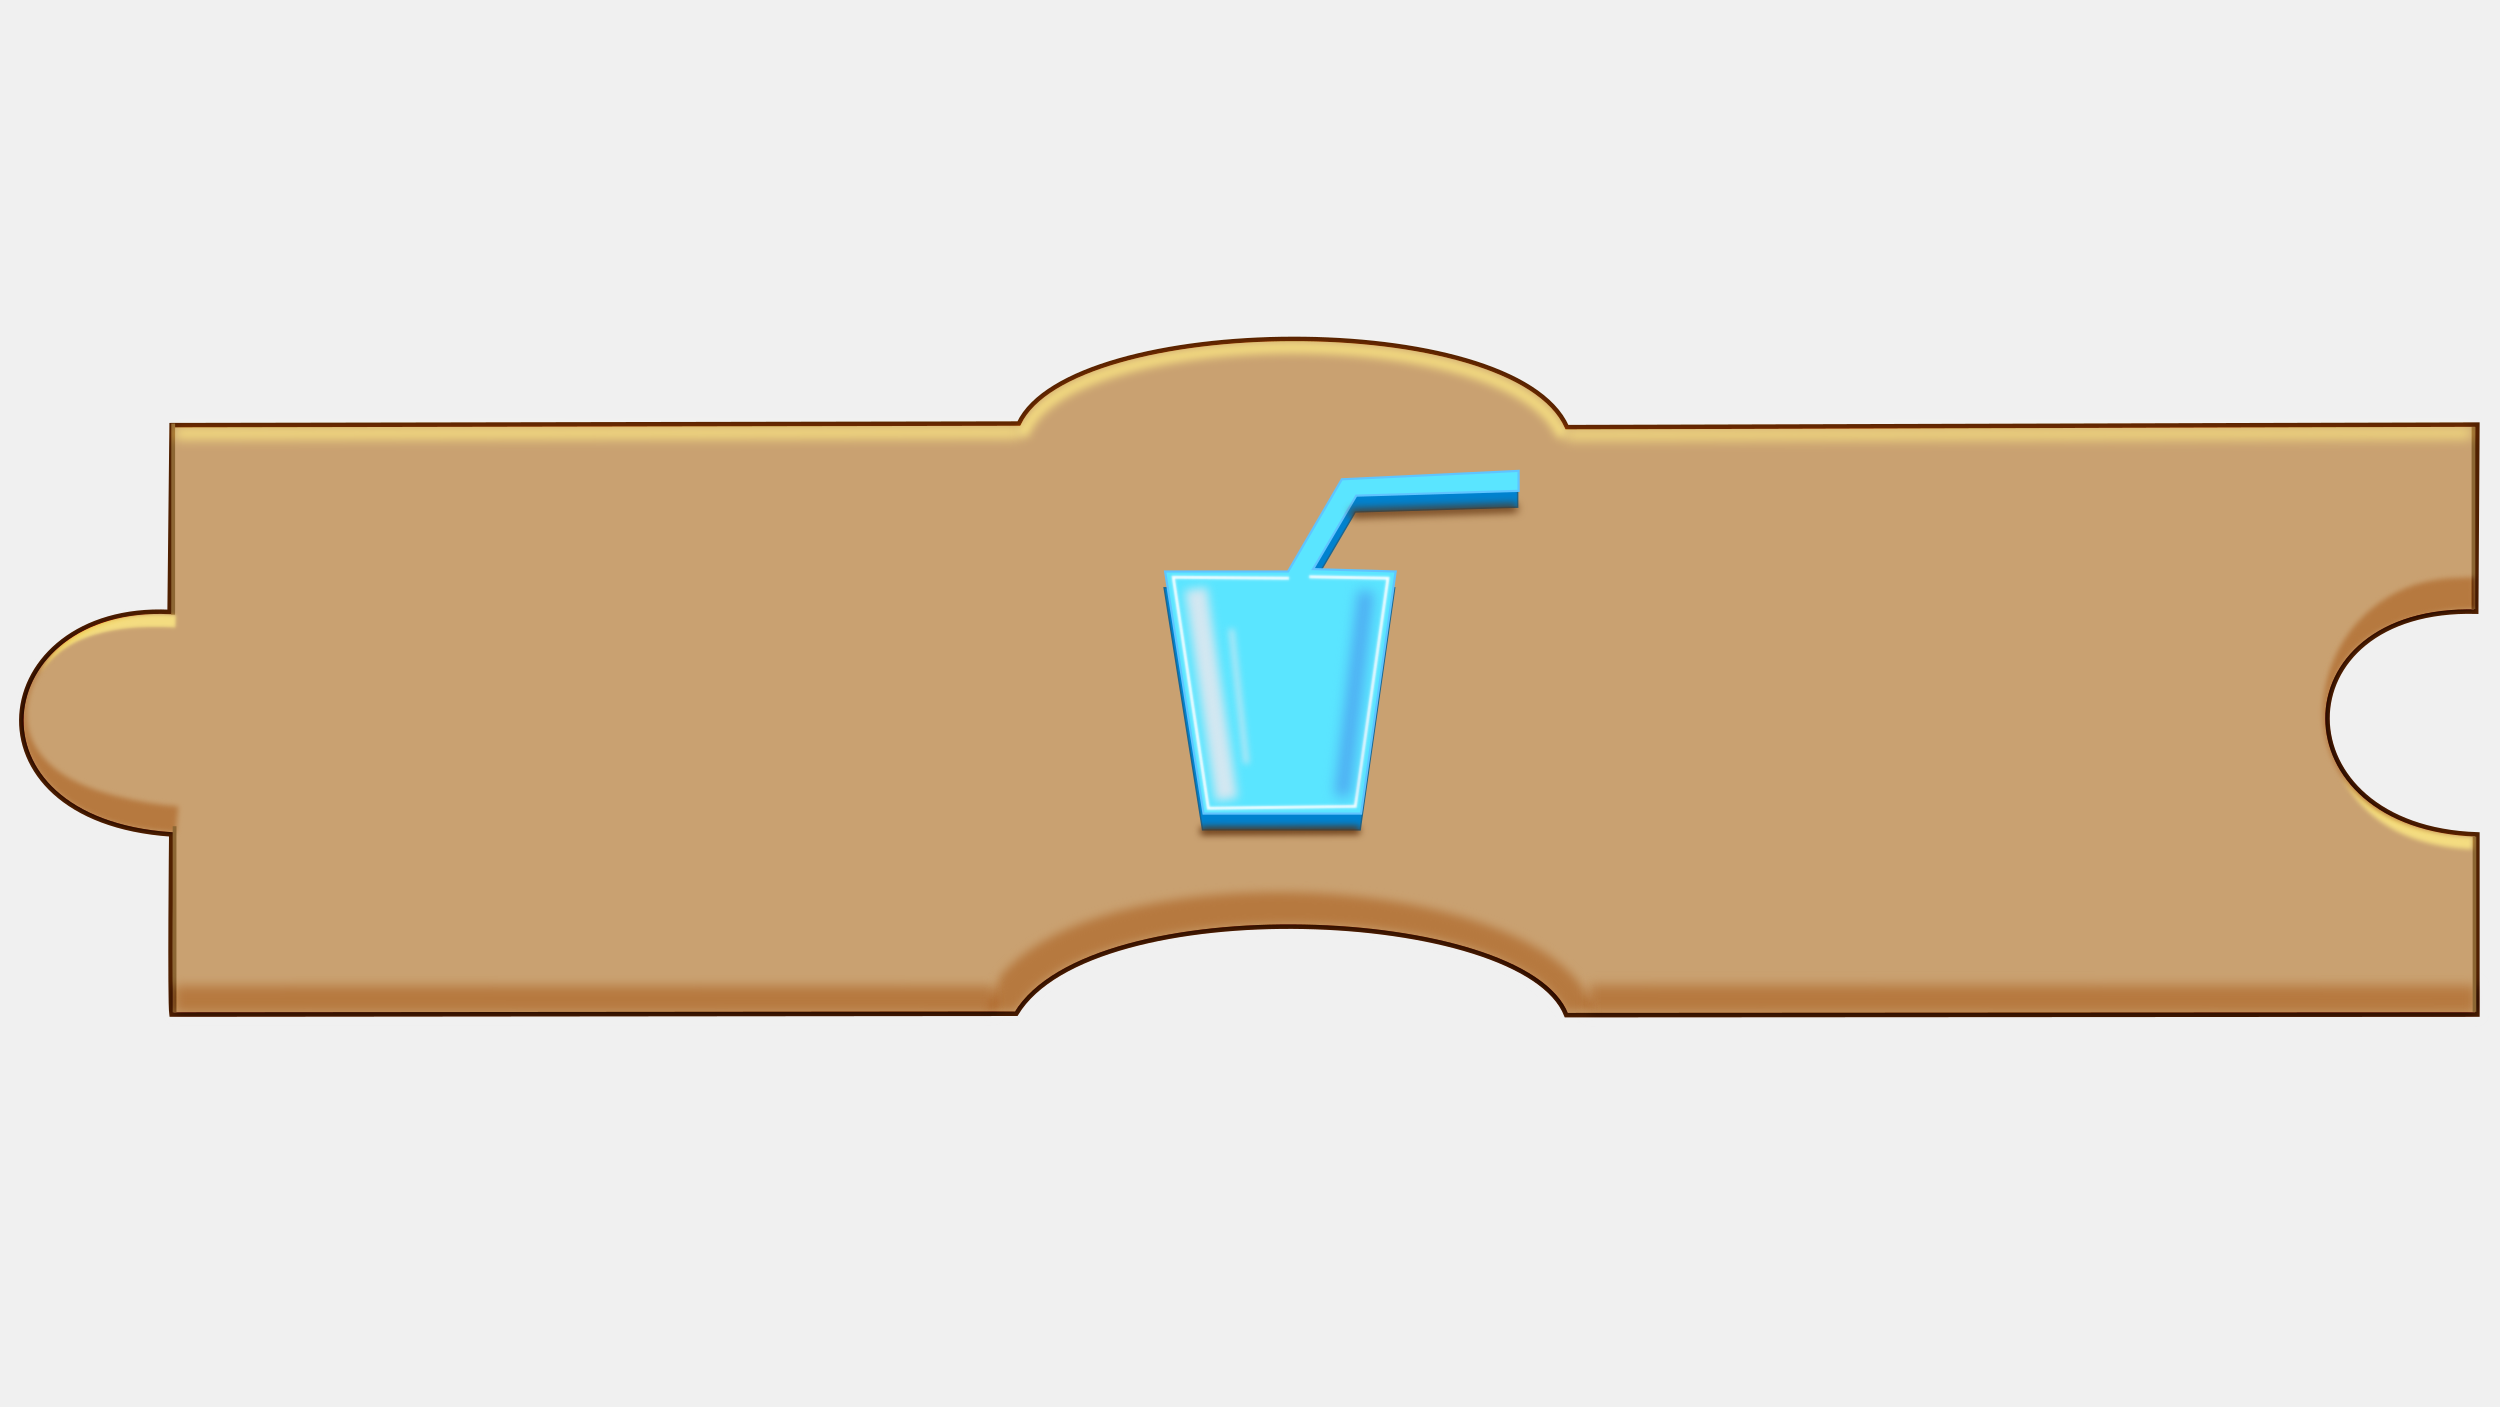
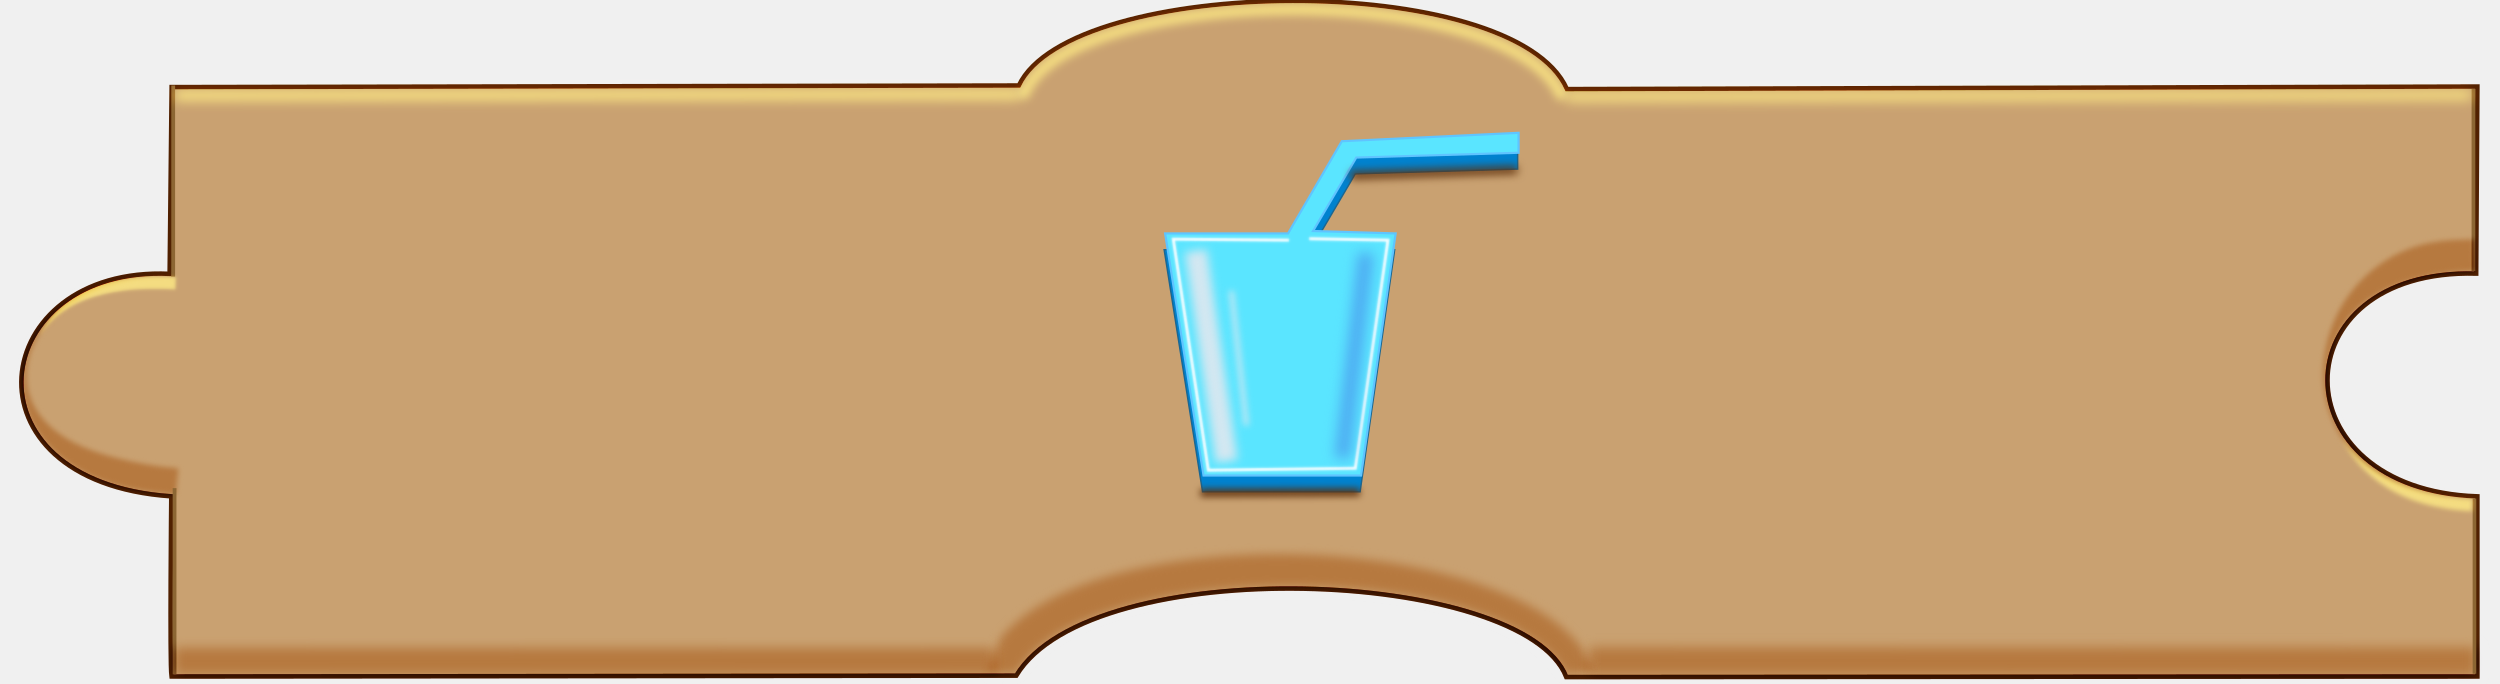
- <svg xmlns="http://www.w3.org/2000/svg" width="1280" height="720" viewBox="0 0 338.667 190.5" version="1.1" id="svg1" xml:space="preserve">
+ <svg xmlns="http://www.w3.org/2000/svg" width="1280" height="350" viewBox="0 92 338.667 0.2" version="1.1" id="svg1" xml:space="preserve">
  <defs id="defs1">
    <filter style="color-interpolation-filters:sRGB" id="filter1" x="-0.015" y="-17.048" width="1.031" height="35.097">
      <feGaussianBlur stdDeviation="2.772" id="feGaussianBlur1" />
    </filter>
    <filter style="color-interpolation-filters:sRGB" id="filter2" x="-0.028" y="-0.173" width="1.056" height="1.306">
      <feGaussianBlur stdDeviation="2.061" id="feGaussianBlur2" />
    </filter>
    <filter style="color-interpolation-filters:sRGB" id="filter3" x="-0.015" y="-11.419" width="1.031" height="23.837">
      <feGaussianBlur stdDeviation="2.973" id="feGaussianBlur3" />
    </filter>
    <filter style="color-interpolation-filters:sRGB" id="filter4" x="-0.015" y="-99.096" width="1.031" height="199.191">
      <feGaussianBlur stdDeviation="2.766" id="feGaussianBlur4" />
    </filter>
    <filter style="color-interpolation-filters:sRGB" id="filter5" x="-0.018" y="-0.092" width="1.037" height="1.184">
      <feGaussianBlur stdDeviation="2.358" id="feGaussianBlur5" />
    </filter>
    <filter style="color-interpolation-filters:sRGB" id="filter6" x="-0.015" y="-104.963" width="1.031" height="210.925">
      <feGaussianBlur stdDeviation="2.987" id="feGaussianBlur6" />
    </filter>
    <filter style="color-interpolation-filters:sRGB" id="filter7" x="-0.042" y="-0.024" width="1.083" height="1.049">
      <feGaussianBlur stdDeviation="1.344" id="feGaussianBlur7" />
    </filter>
    <filter style="color-interpolation-filters:sRGB" id="filter8" x="-0.037" y="-0.026" width="1.074" height="1.053">
      <feGaussianBlur stdDeviation="1.233" id="feGaussianBlur8" />
    </filter>
    <filter style="color-interpolation-filters:sRGB" id="filter9" x="-0.034" y="-0.079" width="1.069" height="1.158">
      <feGaussianBlur stdDeviation="1.004" id="feGaussianBlur9" />
    </filter>
    <filter style="color-interpolation-filters:sRGB" id="filter10" x="-0.037" y="-0.067" width="1.075" height="1.133">
      <feGaussianBlur stdDeviation="1.053" id="feGaussianBlur10" />
    </filter>
    <filter style="color-interpolation-filters:sRGB" id="filter11" x="-0.716" y="-0.06" width="2.432" height="1.12">
      <feGaussianBlur stdDeviation="2.357" id="feGaussianBlur11" />
    </filter>
    <filter style="color-interpolation-filters:sRGB" id="filter12" x="-0.644" y="-0.058" width="2.287" height="1.117">
      <feGaussianBlur stdDeviation="1.63" id="feGaussianBlur12" />
    </filter>
    <filter style="color-interpolation-filters:sRGB" id="filter13" x="-0.954" y="-0.079" width="2.909" height="1.158">
      <feGaussianBlur stdDeviation="3.275" id="feGaussianBlur13" />
    </filter>
    <filter style="color-interpolation-filters:sRGB" id="filter14" x="-0.025" y="-0.022" width="1.05" height="1.044">
      <feGaussianBlur stdDeviation="0.776" id="feGaussianBlur14" />
    </filter>
    <filter style="color-interpolation-filters:sRGB" id="filter22" x="-0.056" y="-18.608" width="1.112" height="38.216">
      <feGaussianBlur stdDeviation="1.903" id="feGaussianBlur22" />
    </filter>
    <filter style="color-interpolation-filters:sRGB" id="filter23" x="-0.061" y="-2.541" width="1.123" height="6.083">
      <feGaussianBlur stdDeviation="2.159" id="feGaussianBlur23" />
    </filter>
  </defs>
  <g id="layer1">
    <g id="g1" transform="matrix(0.2645835,0,0,0.2645835,9800.35,-3787.522)">
      <path style="fill:#c9a171;fill-opacity:1;stroke:#502000;stroke-width:2.309;stroke-dasharray:none;stroke-opacity:1" d="m -36238.381,14533.73 466.134,-1.309 -0.607,95.787 c -101.625,-2.63 -101.603,110.661 0.607,114.052 v 0 92.234 l -466.484,0.302 c -21.624,-55.783 -243.07,-64.651 -281.622,-0.72 l -432.497,0.422 c -1.017,-7.125 -0.127,-92.238 -0.127,-92.238 -109.958,-7.441 -94.208,-118.117 -0.852,-113.93 l 1.031,-95.618 433.765,-0.825 c 26.799,-56.722 253.433,-59.428 280.652,1.843 z" id="path7" />
      <path style="fill:#000000;stroke:#8c6633;stroke-width:1.954;stroke-dasharray:none;stroke-opacity:1" d="m -36951.995,14531.894 v 97.875" id="path11" />
      <path style="mix-blend-mode:color-burn;fill:#bdb3bd;fill-rule:nonzero;stroke:none;stroke-width:1.954;stroke-dasharray:none;stroke-opacity:1;filter:url(#filter8);fill-opacity:1" d="m -36952.176,14629.05 c -2.244,-0.06 -5.357,-0.06 -8.983,0.147 -3.659,0.212 -7.674,0.636 -11.903,1.393 -4.234,0.759 -8.426,1.808 -12.522,3.18 -4.092,1.369 -7.859,2.984 -11.309,4.78 -2.638,1.374 -5.262,2.923 -7.817,4.683 -5.989,4.126 -11.278,9.191 -15.251,15.173 -3.763,5.662 -6.093,11.782 -6.823,17.953 -0.547,4.63 -0.169,9.088 0.989,13.194 0.469,1.661 1.088,3.32 1.861,4.962 1.331,2.824 3.093,5.54 5.278,8.102 2.184,2.562 4.744,4.915 7.638,7.056 3.242,2.397 6.821,4.468 10.639,6.261 3.821,1.796 7.756,3.256 11.664,4.486 2.932,0.924 5.766,1.694 8.428,2.371 4.787,1.218 9.356,2.198 13.824,2.987 4.345,0.766 8.072,1.255 10.373,1.481 l 6.738,0.66 -1.321,13.475 -6.737,-0.66 c -2.481,-0.243 -6.548,-0.613 -11.326,-1.374 -4.838,-0.77 -10.085,-1.888 -15.311,-3.562 -2.94,-0.941 -6.07,-2.13 -9.256,-3.588 -4.255,-1.945 -8.484,-4.313 -12.475,-7.13 -3.996,-2.819 -7.604,-5.983 -10.727,-9.461 -2.789,-3.103 -5.104,-6.358 -6.965,-9.709 -1.859,-3.349 -3.216,-6.706 -4.169,-10.016 -0.553,-1.924 -0.966,-3.814 -1.264,-5.662 -0.735,-4.566 -0.803,-9.316 -0.03,-14.173 1.025,-6.46 3.49,-12.815 7.381,-18.709 4.108,-6.22 9.536,-11.523 15.747,-15.725 2.646,-1.79 5.374,-3.34 8.119,-4.662 3.591,-1.73 7.498,-3.236 11.705,-4.467 4.211,-1.232 8.498,-2.12 12.793,-2.712 4.291,-0.591 8.345,-0.852 12.018,-0.92 3.642,-0.07 6.756,0.06 8.996,0.186 z" id="path12" />
      <path style="fill:#000000;stroke:#8c6633;stroke-width:1.928;stroke-dasharray:none;stroke-opacity:1" d="m -36951.296,14738.05 v 95.308" id="path3" />
      <path style="mix-blend-mode:color-burn;fill:none;stroke:#bdb3bd;stroke-width:13.679;stroke-dasharray:none;stroke-opacity:1;filter:url(#filter4)" d="m -36950.982,14826.611 432,0.136" id="path4" transform="matrix(0.9701717,0,0,1.000266,-1102.381,-3.949467)" />
      <path style="mix-blend-mode:color-burn;fill:#bdb3bd;fill-opacity:1;fill-rule:nonzero;stroke:none;stroke-width:5.862;stroke-dasharray:none;stroke-opacity:1;filter:url(#filter5)" d="m -36515.15,14826.016 c 1.325,-1.61 3.573,-4.098 7.081,-6.974 3.571,-2.928 8.163,-6.026 14.08,-9.111 7.304,-3.81 15.51,-7.017 24.158,-9.699 2.675,-0.83 5.466,-1.63 8.372,-2.396 11.825,-3.119 25.149,-5.57 39.641,-7.196 14.474,-1.625 29.383,-2.345 44.095,-2.243 1.714,0 3.421,0.03 5.118,0.07 13.965,0.277 27.91,1.25 41.329,2.993 13.425,1.743 25.8,4.188 36.803,7.244 4.479,1.245 8.677,2.576 12.59,3.98 6.84,2.455 13.377,5.335 19.25,8.628 5.687,3.188 10.073,6.381 13.453,9.391 3.319,2.956 5.373,5.479 6.568,7.074 l 4.215,5.627 12.727,-1.546 -5.69,-12.511 c -0.808,-1.08 -1.907,-2.455 -3.329,-4.016 -1.429,-1.571 -3.149,-3.292 -5.222,-5.112 -4.224,-3.712 -9.45,-7.434 -15.914,-11.056 -6.662,-3.733 -13.858,-6.923 -21.213,-9.678 -4.214,-1.578 -8.692,-3.095 -13.437,-4.532 -11.647,-3.527 -24.609,-6.487 -38.605,-8.703 -13.982,-2.214 -28.523,-3.606 -43.066,-4.129 -1.769,-0.06 -3.549,-0.116 -5.336,-0.156 -15.325,-0.338 -30.932,0.23 -46.147,1.788 -15.228,1.56 -29.424,4.046 -42.192,7.328 -3.143,0.807 -6.178,1.658 -9.105,2.547 -9.415,2.861 -18.674,6.439 -27.127,10.852 -6.89,3.598 -12.498,7.362 -17.065,11.126 -4.525,3.729 -7.544,7.066 -9.444,9.375 l -5.519,18.017 13.413,-0.274 z" id="path5" />
      <path style="mix-blend-mode:color-burn;fill:none;stroke:#bdb3bd;stroke-width:14.211;stroke-dasharray:none;stroke-opacity:1;filter:url(#filter6)" d="m -36239.572,14826.611 466.614,0.136" id="path6" transform="matrix(0.9734077,0,0,1.000228,-951.0956,-3.385148)" />
      <path style="fill:#000000;stroke:#8c6633;stroke-width:1.871;stroke-dasharray:none;stroke-opacity:1" d="m -35773.746,14743.375 v 89.73" id="path9" />
      <path style="fill:#000000;stroke:#8c6633;stroke-width:1.907;stroke-dasharray:none;stroke-opacity:1" d="m -35774.263,14533.694 v 93.196" id="path10" />
      <path style="mix-blend-mode:color-burn;fill:#bdb3bd;fill-rule:nonzero;stroke:none;stroke-width:2.168;stroke-dasharray:none;stroke-opacity:1;filter:url(#filter7);fill-opacity:1" d="m -35774.382,14743.042 c -2.572,-0.108 -6.118,-0.343 -10.189,-0.874 -4.108,-0.536 -8.562,-1.348 -13.17,-2.574 -4.613,-1.227 -9.099,-2.793 -13.398,-4.734 -4.294,-1.937 -8.158,-4.139 -11.626,-6.528 -2.651,-1.826 -5.24,-3.857 -7.709,-6.129 -5.792,-5.331 -10.596,-11.695 -13.893,-19.045 -3.119,-6.954 -4.679,-14.342 -4.663,-21.664 0,-5.493 0.911,-10.724 2.504,-15.473 1.437,-4.285 3.563,-8.451 6.347,-12.326 2.786,-3.876 6.126,-7.316 9.903,-10.291 4.52,-3.559 9.443,-6.28 14.497,-8.382 5.065,-2.107 9.933,-3.462 14.289,-4.523 4.241,-1.032 8.207,-1.807 12.05,-2.372 3.733,-0.548 6.894,-0.825 8.837,-0.905 l 6.894,-0.283 -0.479,-16.346 -6.894,0.284 c -2.157,0.09 -5.705,0.199 -9.937,0.72 -4.285,0.527 -8.988,1.439 -13.75,3.016 -4.942,1.636 -10.448,4.185 -15.904,7.826 -5.475,3.654 -10.539,8.166 -14.915,13.488 -3.655,4.447 -6.638,9.224 -8.98,14.189 -2.342,4.958 -3.953,9.907 -5.038,14.704 -1.202,5.321 -1.822,10.927 -1.637,16.722 0.247,7.713 1.916,15.42 5.157,22.696 3.423,7.686 8.37,14.373 14.402,19.828 2.568,2.322 5.268,4.363 8.035,6.137 3.617,2.319 7.632,4.399 12.049,6.175 4.422,1.776 9.012,3.155 13.693,4.183 4.676,1.026 9.175,1.645 13.305,2.009 4.093,0.36 7.648,0.453 10.22,0.472 z" id="path13" />
      <path style="mix-blend-mode:overlay;fill:none;fill-opacity:1;stroke:#e5d091;stroke-width:6.13;stroke-dasharray:none;stroke-opacity:1;filter:url(#filter1)" d="m -36951.032,14536.939 432.525,-0.57" id="path14" />
      <path style="mix-blend-mode:overlay;fill:none;fill-opacity:1;stroke:#e5d091;stroke-width:5.577;stroke-dasharray:none;stroke-opacity:1;filter:url(#filter3)" d="m -36238.898,14537.566 463.611,-0.869" id="path15" />
      <path style="mix-blend-mode:overlay;fill:none;fill-opacity:1;stroke:#e5d091;stroke-width:5.862;stroke-dasharray:none;stroke-opacity:1;filter:url(#filter2)" d="m -36517.205,14538.143 c 19.731,-59.044 251.765,-61.484 276.592,0.298" id="path16" />
      <path style="mix-blend-mode:overlay;fill:#e5d091;fill-opacity:1;fill-rule:nonzero;stroke:none;stroke-width:5.862;stroke-dasharray:none;stroke-opacity:1;filter:url(#filter9)" d="m -36953.711,14629.968 c -0.746,-0.03 -2.344,-0.104 -4.207,-0.146 -1.956,-0.04 -4.173,-0.05 -6.478,0.02 -1.685,0.06 -3.614,0.15 -5.7,0.315 -2.805,0.223 -5.842,0.573 -8.985,1.126 -3.159,0.557 -6.247,1.289 -9.202,2.222 -0.232,0.07 -0.465,0.149 -0.698,0.226 -3.221,1.059 -6.403,2.399 -9.465,4.036 -3.069,1.641 -5.889,3.51 -8.468,5.58 -0.901,0.725 -1.762,1.465 -2.585,2.217 -2.477,2.265 -4.78,4.848 -6.841,7.753 -2.03,2.86 -3.38,5.41 -4.16,6.972 0.456,-0.687 1.123,-1.652 1.973,-2.758 0.859,-1.116 1.857,-2.314 3.008,-3.546 2.386,-2.551 4.916,-4.697 7.537,-6.537 0.869,-0.61 1.772,-1.199 2.708,-1.763 5.468,-3.297 11.456,-5.43 17.724,-6.915 0.222,-0.06 0.444,-0.105 0.665,-0.155 2.823,-0.647 5.707,-1.17 8.702,-1.574 2.973,-0.4 5.833,-0.653 8.503,-0.805 1.982,-0.113 3.815,-0.167 5.428,-0.188 2.252,-0.02 4.277,-0.02 6.215,0 1.809,0.03 3.335,0.08 4.076,0.106 l 3.101,0.126 0.251,-6.203 z" id="path17" />
      <path style="mix-blend-mode:overlay;fill:#e5d091;fill-opacity:1;fill-rule:nonzero;stroke:none;stroke-width:5.862;stroke-dasharray:none;stroke-opacity:1;filter:url(#filter10)" d="m -35778.197,14749.654 c -0.799,-0.06 -2.322,-0.156 -4.211,-0.345 -1.946,-0.195 -4.109,-0.467 -6.353,-0.845 -3.03,-0.512 -6.735,-1.255 -10.771,-2.396 -4.083,-1.155 -8.141,-2.617 -11.995,-4.434 -0.22,-0.102 -0.438,-0.207 -0.657,-0.314 -3.026,-1.467 -6.004,-3.193 -8.872,-5.175 -2.873,-1.986 -5.519,-4.149 -7.951,-6.456 -0.851,-0.807 -1.666,-1.622 -2.447,-2.444 -2.349,-2.469 -4.554,-5.211 -6.555,-8.21 -1.971,-2.956 -3.313,-5.52 -4.092,-7.081 0.969,1.46 2.622,3.807 4.933,6.436 2.346,2.67 4.813,5.004 7.36,7.083 0.845,0.69 1.722,1.364 2.629,2.023 5.306,3.849 11.073,6.717 17.084,9.02 0.212,0.08 0.424,0.162 0.636,0.241 3.763,1.414 7.553,2.591 11.457,3.561 3.833,0.952 7.326,1.591 10.21,2.015 2.168,0.318 4.14,0.566 6.025,0.766 1.793,0.191 3.238,0.309 3.999,0.362 l 3.096,0.214 -0.429,6.193 z" id="path18" />
      <path style="fill:#0082cf;stroke:#1b6691;stroke-width:0.756;fill-opacity:1;stroke-opacity:1;stroke-dasharray:none" d="m -36444.622,14616.006 19.671,123.929 h 80.653 l 17.704,-123.929 -42.294,-1.231 22.131,-37.621 83.112,-2.458 v -10.205 l -90.489,4.303 -27.54,47.212 z" id="path1" />
      <path style="fill:#5ae5ff;stroke:#5fc4ff;stroke-width:1.134;fill-opacity:1;stroke-opacity:1;stroke-dasharray:none" d="m -36444.13,14607.646 19.671,123.929 h 80.653 l 17.704,-123.929 -42.294,-1.231 22.131,-37.621 83.112,-2.458 v -10.205 l -90.489,4.303 -27.54,47.212 z" id="path2" />
      <path style="fill:none;fill-opacity:1;stroke:#ffffff;stroke-width:1.512;stroke-opacity:1;stroke-dasharray:none;filter:url(#filter14)" d="m -36370.363,14610.35 40.327,0.738 -16.721,116.799 -75.244,0.984 -17.95,-118.275 59.26,0.495" id="path8" />
      <path style="fill:none;fill-opacity:1;stroke:#d2e7f1;stroke-width:11.339;stroke-dasharray:none;stroke-opacity:1;filter:url(#filter11)" d="m -36428.393,14616.498 15.737,107.947" id="path19" />
      <path style="fill:none;fill-opacity:1;stroke:#4ca8f1;stroke-width:7.559;stroke-opacity:1;stroke-dasharray:none;filter:url(#filter13)" d="m -36341.25,14617.757 -12.171,105.018" id="path20" />
      <path style="fill:none;fill-opacity:1;stroke:#d2e7f1;stroke-width:2.187;stroke-dasharray:none;stroke-opacity:1;filter:url(#filter12)" d="m -36410.225,14637.032 7.768,69.026" id="path21" />
      <path style="fill:none;stroke:#5d2f0b;stroke-width:3.78;stroke-dasharray:none;stroke-opacity:1;filter:url(#filter22)" d="m -36426.026,14740.498 81.545,-0.347" id="path22" />
      <path style="fill:none;stroke:#5d2f0b;stroke-width:3.78;stroke-dasharray:none;stroke-opacity:1;filter:url(#filter23)" d="m -36349.128,14577.928 85.324,-2.782" id="path23" />
    </g>
  </g>
</svg>
